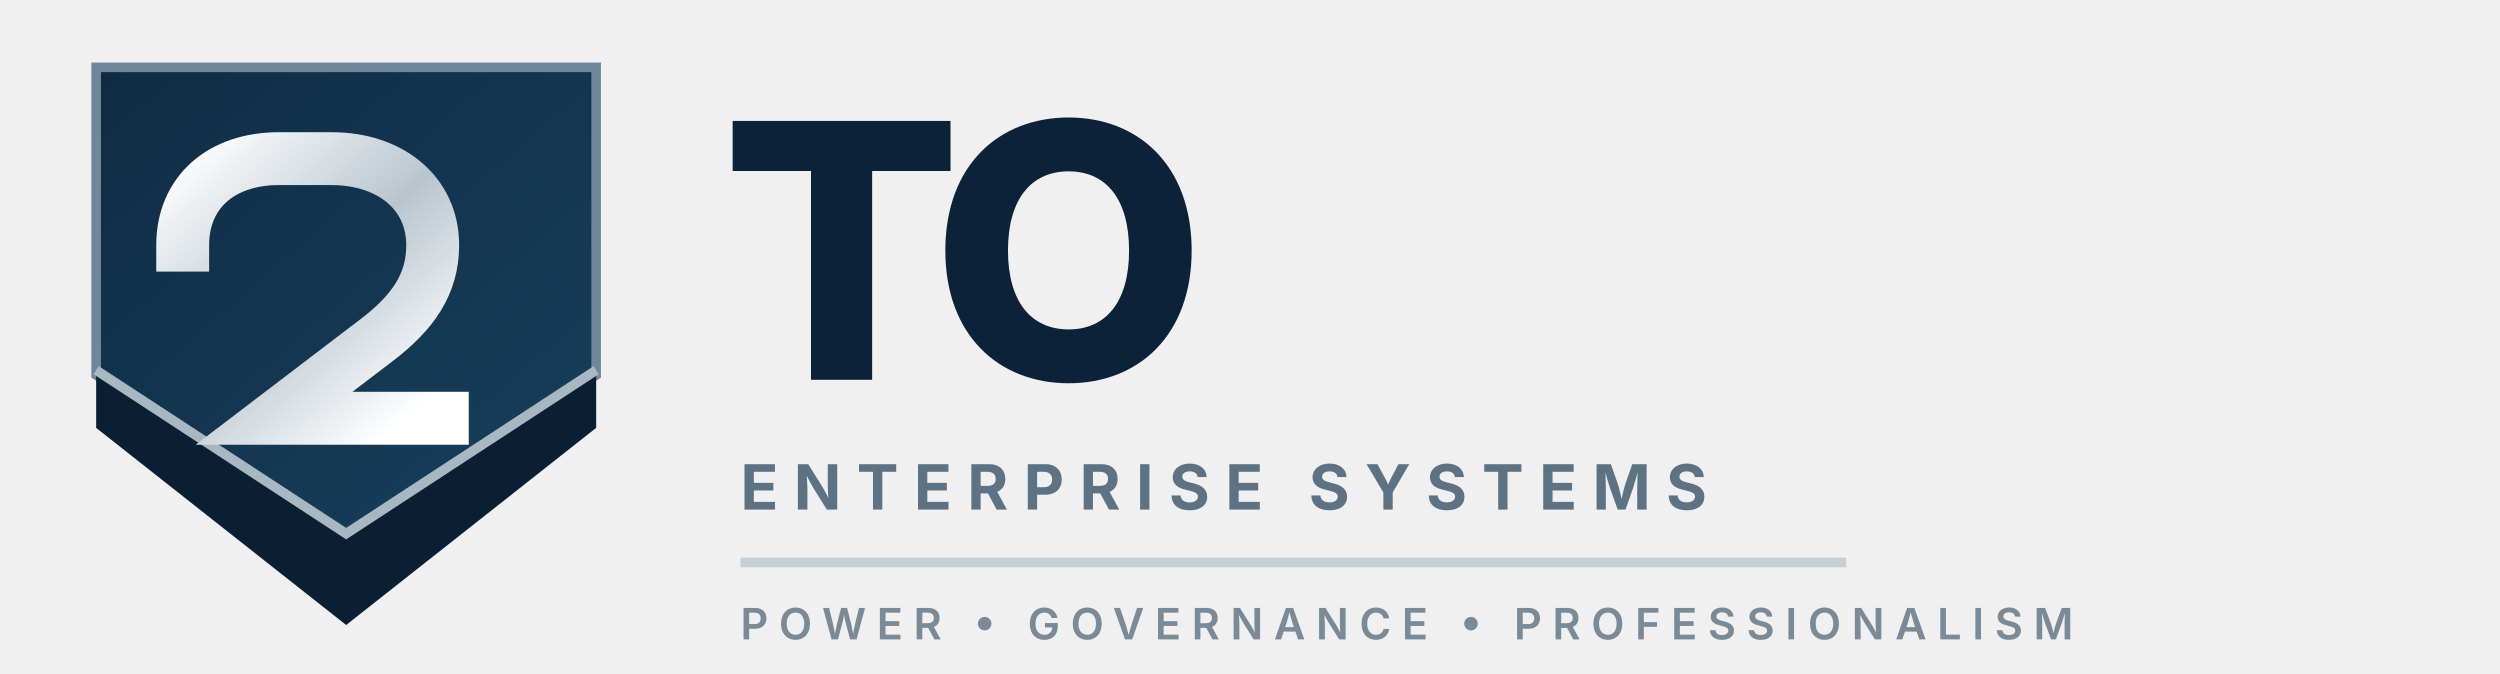
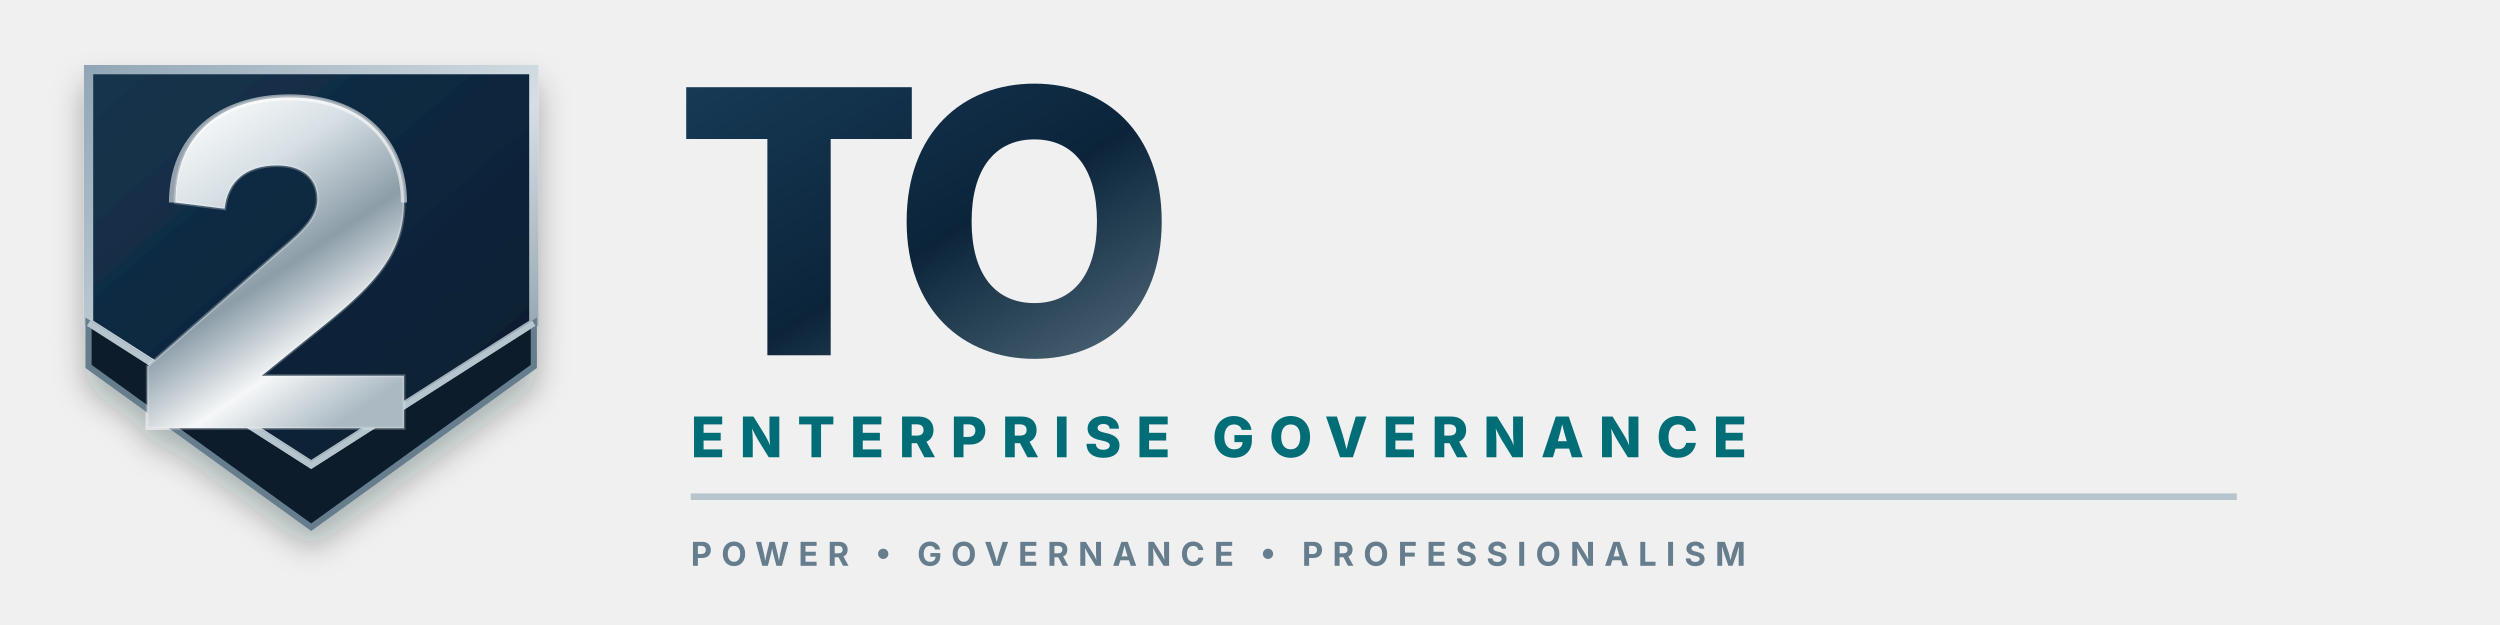
- <svg xmlns="http://www.w3.org/2000/svg" viewBox="0 0 520 140" role="img" aria-labelledby="title desc">
+ <svg xmlns="http://www.w3.org/2000/svg" viewBox="0 0 760 190" role="img" aria-labelledby="title desc">
  <defs>
-     <linearGradient id="p" x1="16" y1="8" x2="106" y2="112" gradientUnits="userSpaceOnUse">
-       <stop stop-color="#102C44" />
-       <stop offset="1" stop-color="#183F5B" />
+     <linearGradient id="shield" x1="22" y1="8" x2="155" y2="162" gradientUnits="userSpaceOnUse">
+       <stop stop-color="#18364F" />
+       <stop offset=".55" stop-color="#0B243A" />
+       <stop offset="1" stop-color="#071A2B" />
    </linearGradient>
-     <linearGradient id="m" x1="34" y1="24" x2="82" y2="78" gradientUnits="userSpaceOnUse">
+     <linearGradient id="edge" x1="18" y1="12" x2="160" y2="170" gradientUnits="userSpaceOnUse">
+       <stop stop-color="#91A6B5" />
+       <stop offset=".5" stop-color="#D5DEE4" />
+       <stop offset="1" stop-color="#5D7485" />
+     </linearGradient>
+     <linearGradient id="metal" x1="48" y1="24" x2="112" y2="120" gradientUnits="userSpaceOnUse">
      <stop stop-color="#FFFFFF" />
-       <stop offset=".52" stop-color="#B9C5CE" />
-       <stop offset="1" stop-color="#FFFFFF" />
+       <stop offset=".28" stop-color="#D7E0E5" />
+       <stop offset=".55" stop-color="#8C9DA8" />
+       <stop offset=".78" stop-color="#F5F7F8" />
+       <stop offset="1" stop-color="#AAB9C2" />
    </linearGradient>
+     <linearGradient id="word" x1="0" y1="0" x2="1" y2="1">
+       <stop stop-color="#173A55" />
+       <stop offset=".55" stop-color="#0B243A" />
+       <stop offset="1" stop-color="#506A7A" />
+     </linearGradient>
+     <filter id="shadow" x="-30%" y="-30%" width="160%" height="180%">
+       <feDropShadow dx="0" dy="6" stdDeviation="5" flood-color="#061525" flood-opacity=".3" />
+     </filter>
  </defs>
-   <g transform="translate(8 4)">
-     <path d="M12 10h104v64l-52 34-52-34V10Z" fill="url(#p)" stroke="#6F8798" stroke-width="2" />
-     <path d="M12 73 64 107l52-34v12L64 126 12 85V73Z" fill="#0A1F33" />
-     <path d="M12 73 64 107l52-34" fill="none" stroke="#A8B8C3" stroke-width="2" />
-     <path d="M30 47c0-11 8-18 20-18h11c12 0 21 7 21 18 0 8-4 14-12 20L49 83h35" fill="none" stroke="url(#m)" stroke-width="11" stroke-linecap="square" stroke-linejoin="miter" />
+   <g transform="translate(10 8) scale(.94)" filter="url(#shadow)">
+     <path d="M18 14H162V96L90 142L18 96Z" fill="url(#shield)" stroke="url(#edge)" stroke-width="3" />
+     <path d="M18 96L90 142L162 96V110L90 162L18 110Z" fill="#071A2B" stroke="#667D8D" stroke-width="2" />
+     <path d="M18 96L90 142L162 96" fill="none" stroke="#B5C4CD" stroke-width="2" />
+     <path d="M46 57C46 35 61 23 83 23C106 23 120 37 120 57C120 73 111 83 95 96L74 113H120V130H37V110L77 75C85 68 92 63 92 56C92 49 87 45 79 45C69 45 63 50 62 59Z" fill="url(#metal)" stroke="#FFFFFF" stroke-opacity=".25" />
+     <path d="M45 57C45 36 60 23 83 23C106 23 120 37 120 57" fill="none" stroke="#FFFFFF" stroke-opacity=".55" stroke-width="2" />
  </g>
-   <g font-family="Plus Jakarta Sans, Inter, Arial, sans-serif">
-     <text x="150" y="79" fill="#0B2239" font-size="74" font-weight="800" letter-spacing="-4">TO</text>
-     <text x="154" y="106" fill="#5D7283" font-size="13" font-weight="700" letter-spacing="3.2">ENTERPRISE SYSTEMS</text>
-     <path d="M154 117h230" stroke="#C6D0D7" stroke-width="2" />
-     <text x="154" y="133" fill="#7A8A96" font-size="9" font-weight="600" letter-spacing="2.2">POWER • GOVERNANCE • PROFESSIONALISM</text>
+   <g transform="translate(205 0)">
+     <text x="0" y="108" font-family="Plus Jakarta Sans, Inter, Arial, sans-serif" font-size="112" font-weight="800" letter-spacing="-6" fill="url(#word)">TO</text>
+     <text x="5" y="139" font-family="Plus Jakarta Sans, Inter, Arial, sans-serif" font-size="17" font-weight="800" letter-spacing="4.5" fill="#006D77">ENTERPRISE GOVERNANCE</text>
+     <path d="M5 151H475" stroke="#B5C4CD" stroke-width="2" />
+     <text x="5" y="172" font-family="Plus Jakarta Sans, Inter, Arial, sans-serif" font-size="10" font-weight="700" letter-spacing="2.8" fill="#667D8D">POWER • GOVERNANCE • PROFESSIONALISM</text>
  </g>
</svg>
